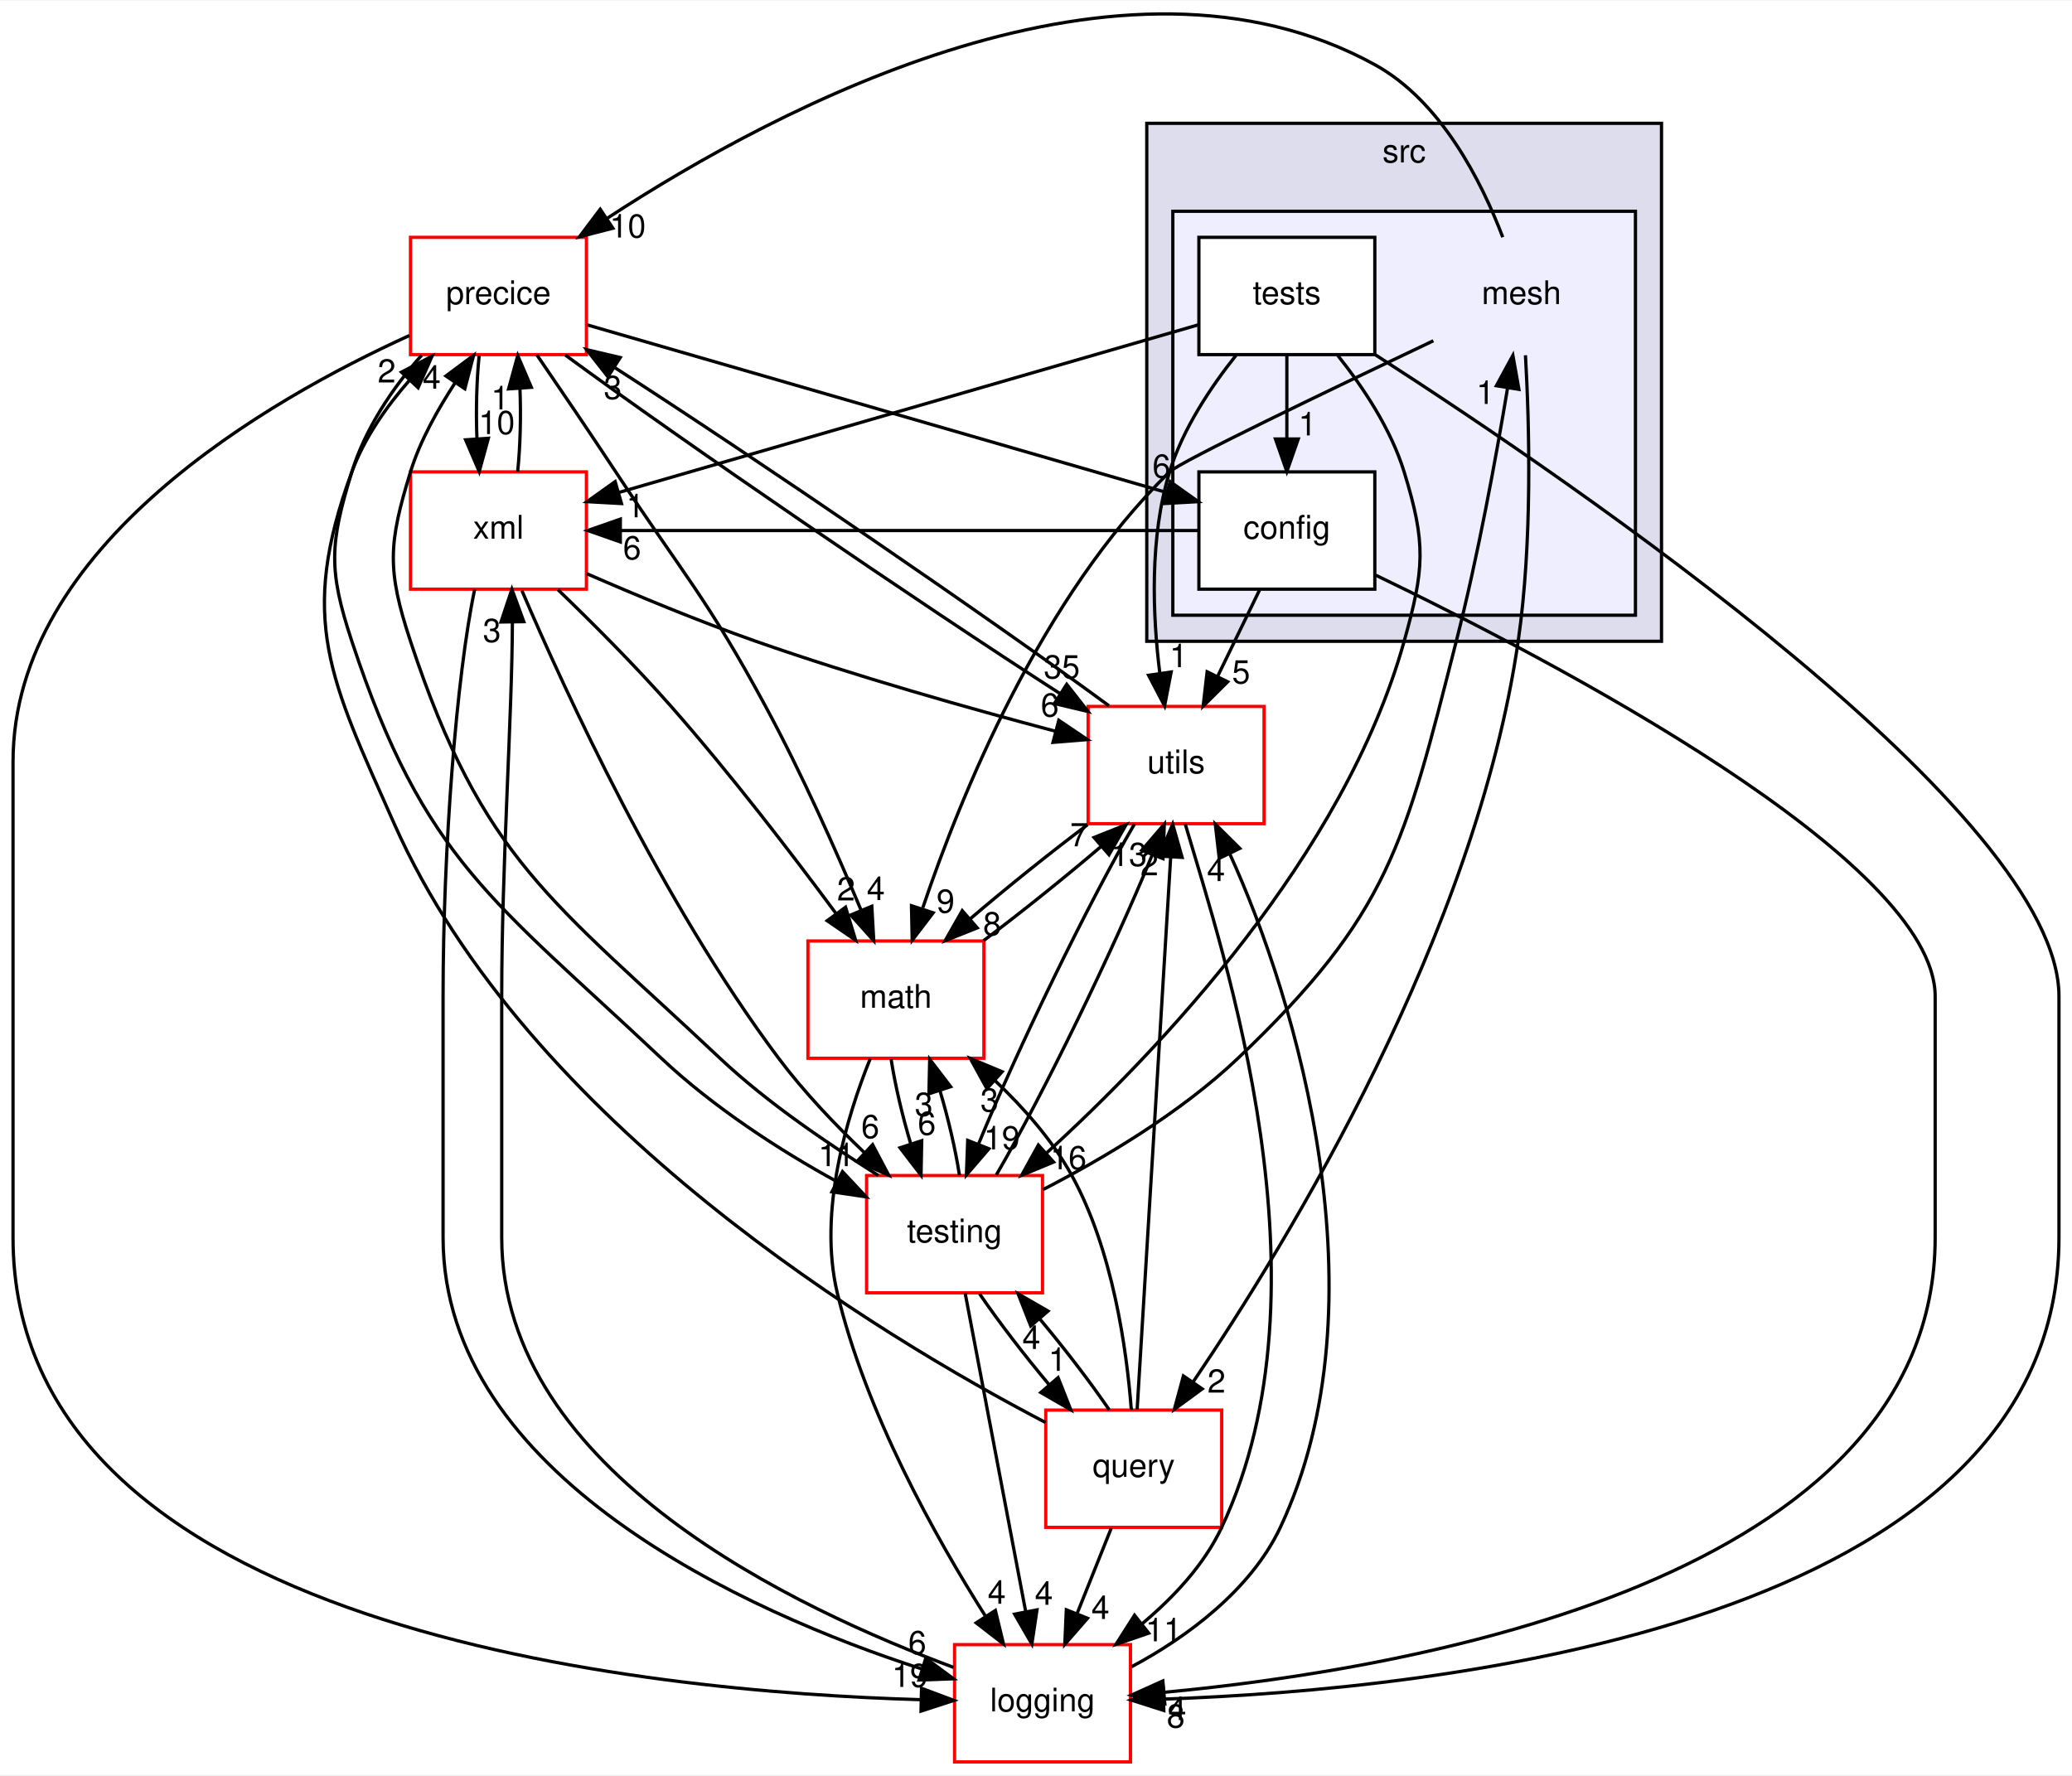
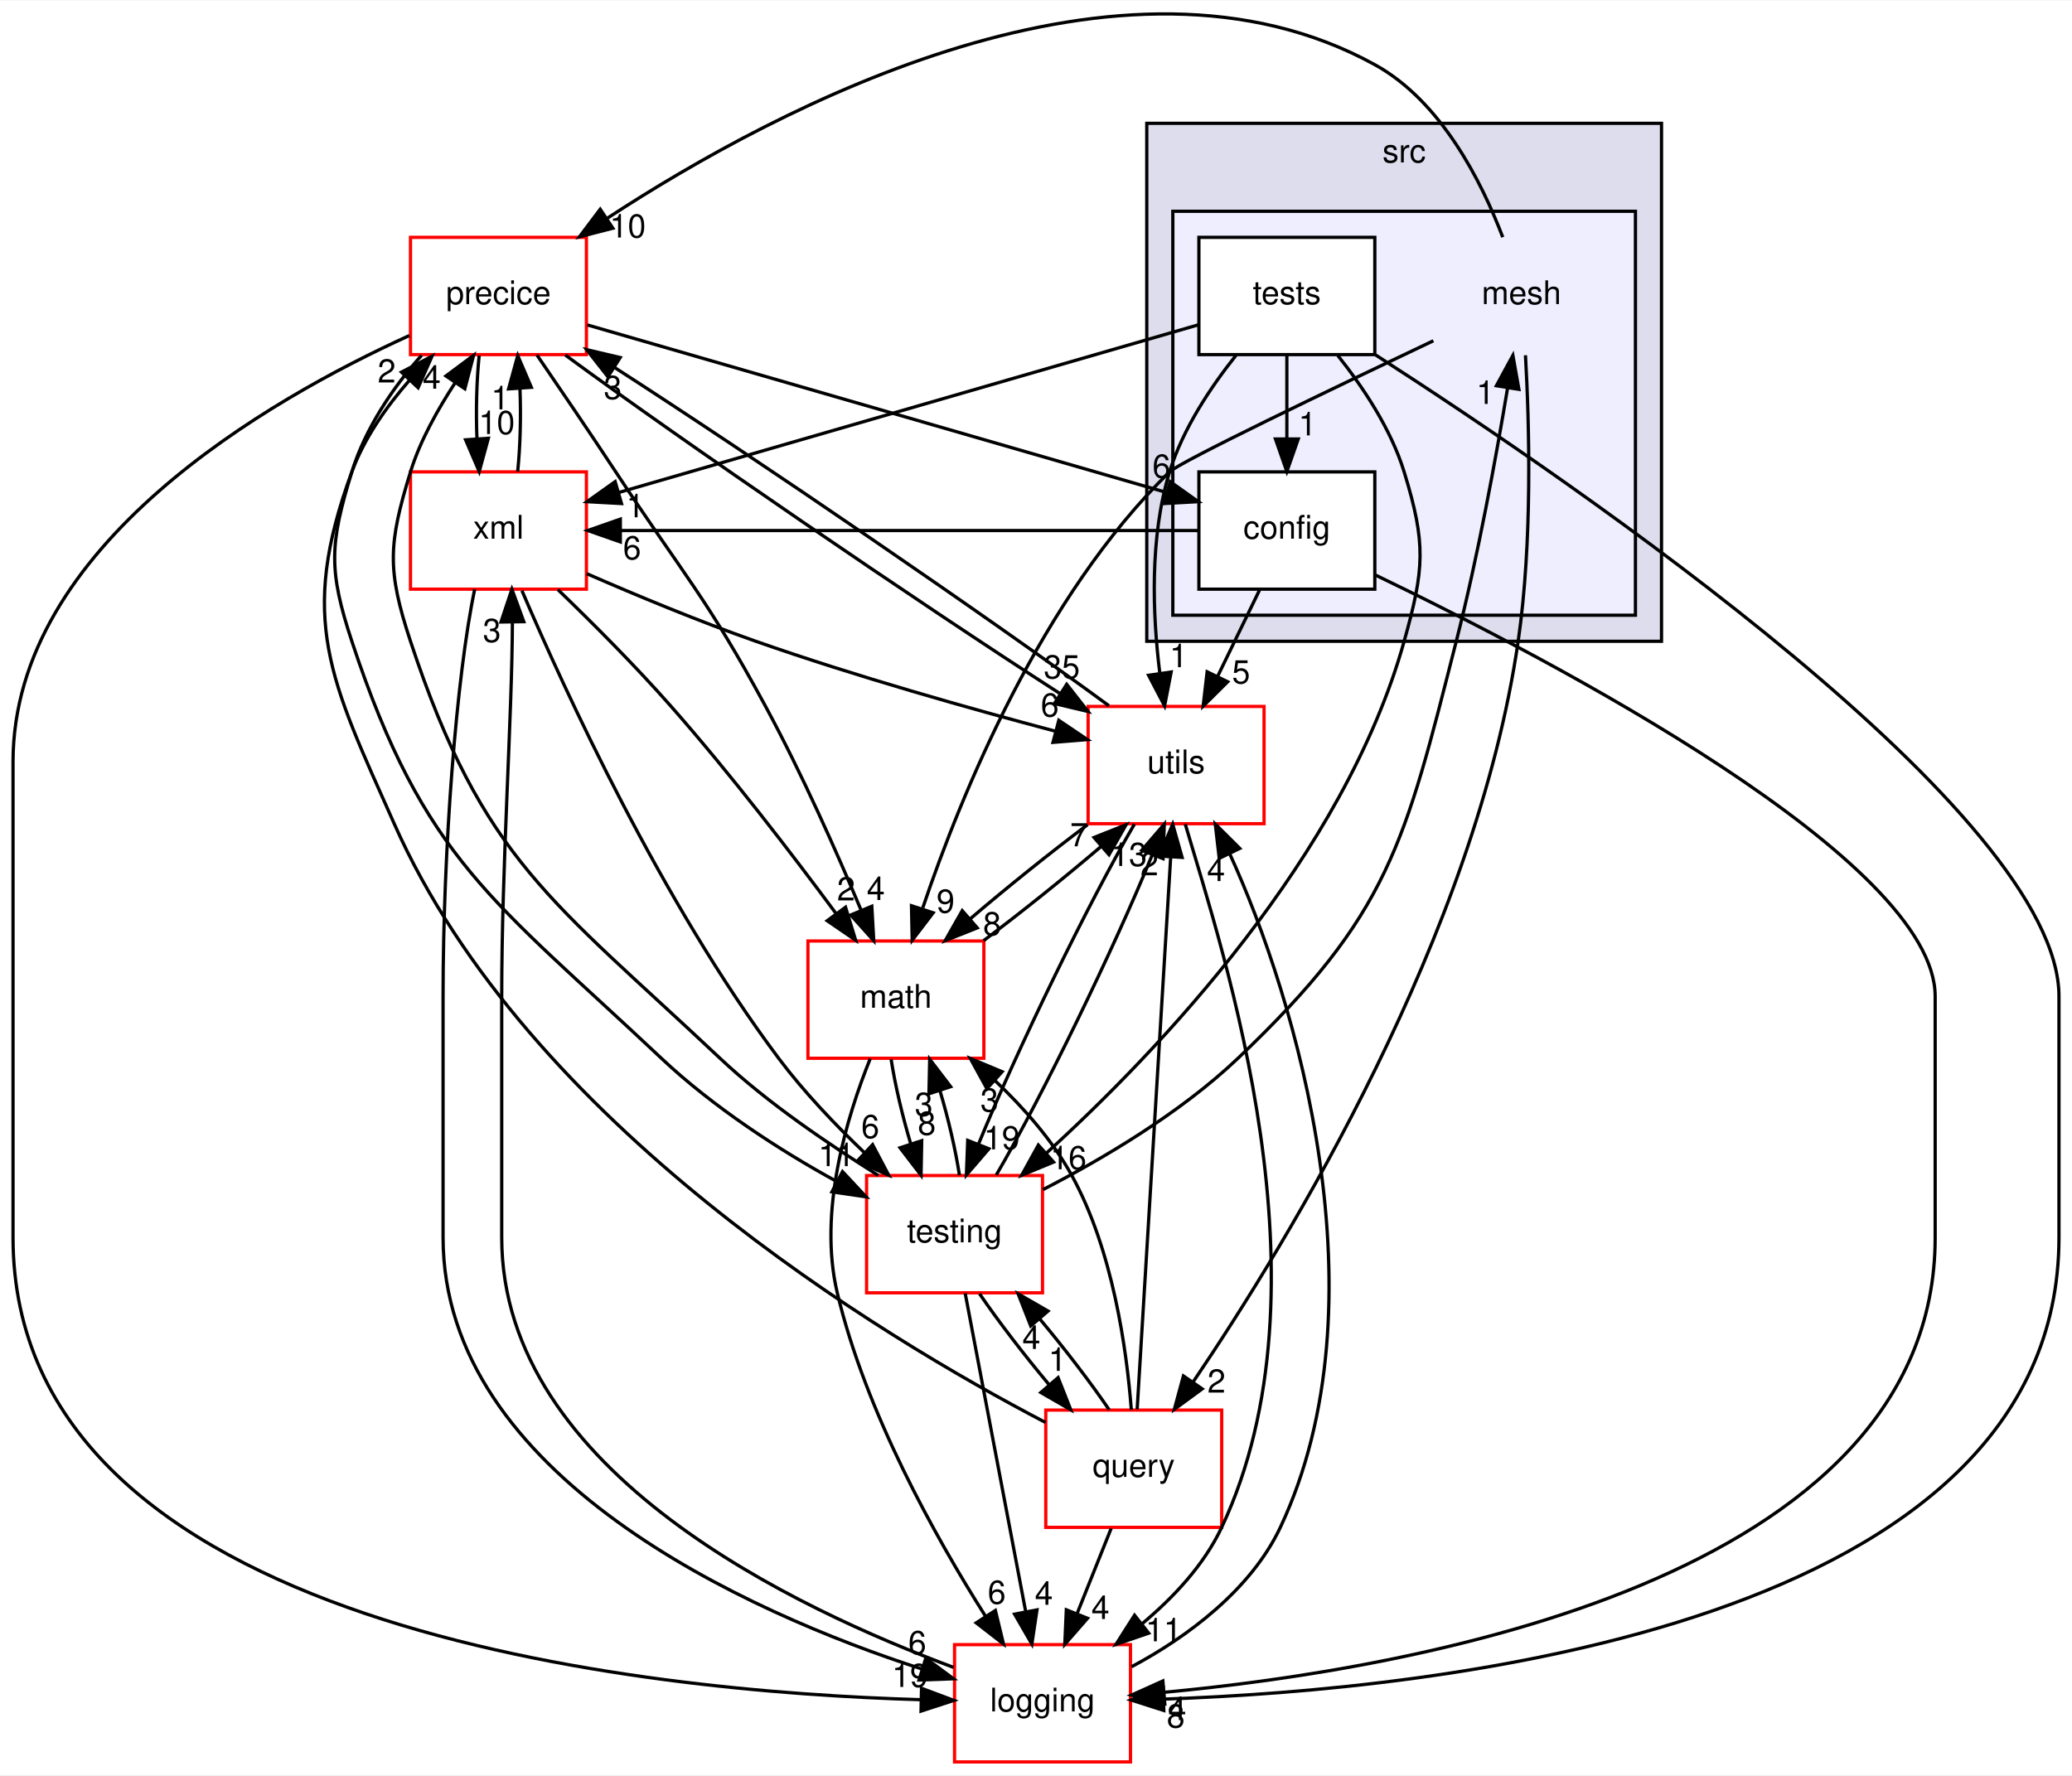
<svg xmlns="http://www.w3.org/2000/svg" xmlns:xlink="http://www.w3.org/1999/xlink" width="636pt" height="545pt" viewBox="0.00 0.00 636.00 544.71">
  <g id="graph0" class="graph" transform="scale(1 1) rotate(0) translate(4 540.71)">
    <polygon fill="white" stroke="transparent" points="-4,4 -4,-540.71 632,-540.71 632,4 -4,4" />
    <g id="clust1" class="cluster">
      <g id="a_clust1">
        <a xlink:href="dir_68267d1309a1af8e8297ef4c3efbcdba.html" target="_top" xlink:title="src">
          <polygon fill="#ddddee" stroke="black" points="348,-344 348,-503 506,-503 506,-344 348,-344" />
          <text text-anchor="middle" x="427" y="-491" font-family="Helvetica,sans-Serif" font-size="10.00">src</text>
        </a>
      </g>
    </g>
    <g id="clust2" class="cluster">
      <g id="a_clust2">
        <a xlink:href="dir_7be0d8c199b9408ae01f5d77515b8def.html" target="_top">
          <polygon fill="#eeeeff" stroke="black" points="356,-352 356,-476 498,-476 498,-352 356,-352" />
        </a>
      </g>
    </g>
    <g id="node1" class="node">
      <text text-anchor="middle" x="463" y="-447.5" font-family="Helvetica,sans-Serif" font-size="10.00">mesh</text>
    </g>
    <g id="node5" class="node">
      <g id="a_node5">
        <a xlink:href="dir_230430f095e3ee25a5bb78a8d9c88b94.html" target="_top" xlink:title="precice">
          <polygon fill="white" stroke="red" points="176,-468 122,-468 122,-432 176,-432 176,-468" />
          <text text-anchor="middle" x="149" y="-447.5" font-family="Helvetica,sans-Serif" font-size="10.00">precice</text>
        </a>
      </g>
    </g>
    <g id="edge1" class="edge">
      <path fill="none" stroke="black" d="M457.27,-468.04C450.77,-485.14 438.33,-509.82 418,-521 340.19,-563.81 235.39,-508.5 182.51,-473.93" />
      <polygon fill="black" stroke="black" points="184.12,-470.8 173.86,-468.16 180.24,-476.63 184.12,-470.8" />
      <g id="a_edge1-headlabel">
        <a xlink:href="dir_000023_000025.html" target="_top" xlink:title="10">
          <text text-anchor="middle" x="188.69" y="-467.94" font-family="Helvetica,sans-Serif" font-size="10.00">10</text>
        </a>
      </g>
    </g>
    <g id="node6" class="node">
      <g id="a_node6">
        <a xlink:href="dir_ae9a93452e2a84339148a16bcf2eb561.html" target="_top" xlink:title="math">
          <polygon fill="white" stroke="red" points="298,-252 244,-252 244,-216 298,-216 298,-252" />
          <text text-anchor="middle" x="271" y="-231.5" font-family="Helvetica,sans-Serif" font-size="10.00">math</text>
        </a>
      </g>
    </g>
    <g id="edge2" class="edge">
      <path fill="none" stroke="black" d="M435.97,-436.25C405.03,-421.59 358.19,-399.11 355,-396 315.73,-357.69 291.04,-297.08 279.25,-262.18" />
      <polygon fill="black" stroke="black" points="282.43,-260.65 276,-252.23 275.78,-262.82 282.43,-260.65" />
      <g id="a_edge2-headlabel">
        <a xlink:href="dir_000023_000047.html" target="_top" xlink:title="9">
          <text text-anchor="middle" x="286.24" y="-260.69" font-family="Helvetica,sans-Serif" font-size="10.00">9</text>
        </a>
      </g>
    </g>
    <g id="node7" class="node">
      <g id="a_node7">
        <a xlink:href="dir_cc12abc95cb54c18d5c8d7ca0d3d5af5.html" target="_top" xlink:title="query">
          <polygon fill="white" stroke="red" points="371,-108 317,-108 317,-72 371,-72 371,-108" />
          <text text-anchor="middle" x="344" y="-87.5" font-family="Helvetica,sans-Serif" font-size="10.00">query</text>
        </a>
      </g>
    </g>
    <g id="edge3" class="edge">
      <path fill="none" stroke="black" d="M464.24,-431.8C465.43,-410.91 466.44,-374.67 462,-344 448.99,-254.25 391.96,-160.54 362.21,-116.61" />
      <polygon fill="black" stroke="black" points="365.02,-114.51 356.47,-108.25 359.25,-118.48 365.02,-114.51" />
      <g id="a_edge3-headlabel">
        <a xlink:href="dir_000023_000053.html" target="_top" xlink:title="2">
          <text text-anchor="middle" x="369.4" y="-113.37" font-family="Helvetica,sans-Serif" font-size="10.00">2</text>
        </a>
      </g>
    </g>
    <g id="node2" class="node">
      <g id="a_node2">
        <a xlink:href="dir_b32a0cd14f9ed55feb91267026223a7f.html" target="_top" xlink:title="config">
          <polygon fill="white" stroke="black" points="418,-396 364,-396 364,-360 418,-360 418,-396" />
          <text text-anchor="middle" x="391" y="-375.5" font-family="Helvetica,sans-Serif" font-size="10.00">config</text>
        </a>
      </g>
    </g>
    <g id="node4" class="node">
      <g id="a_node4">
        <a xlink:href="dir_c43b215a2ade73e6562bd37d8a11c12a.html" target="_top" xlink:title="xml">
          <polygon fill="white" stroke="red" points="176,-396 122,-396 122,-360 176,-360 176,-396" />
          <text text-anchor="middle" x="149" y="-375.5" font-family="Helvetica,sans-Serif" font-size="10.00">xml</text>
        </a>
      </g>
    </g>
    <g id="edge28" class="edge">
      <path fill="none" stroke="black" d="M363.76,-378C304.72,-378 245.69,-378 186.66,-378" />
      <polygon fill="black" stroke="black" points="186.41,-374.5 176.41,-378 186.41,-381.5 186.41,-374.5" />
      <g id="a_edge28-headlabel">
        <a xlink:href="dir_000049_000060.html" target="_top" xlink:title="6">
          <text text-anchor="middle" x="190.01" y="-369.16" font-family="Helvetica,sans-Serif" font-size="10.00">6</text>
        </a>
      </g>
    </g>
    <g id="node9" class="node">
      <g id="a_node9">
        <a xlink:href="dir_b3320b59a4aa4a7431bc8488b87009bf.html" target="_top" xlink:title="logging">
          <polygon fill="white" stroke="red" points="343,-36 289,-36 289,0 343,0 343,-36" />
          <text text-anchor="middle" x="316" y="-15.5" font-family="Helvetica,sans-Serif" font-size="10.00">logging</text>
        </a>
      </g>
    </g>
    <g id="edge29" class="edge">
      <path fill="none" stroke="black" d="M418.25,-364.31C472.75,-338.05 590,-276.7 590,-235 590,-235 590,-235 590,-161 590,-55.59 428.16,-28.33 353.24,-21.36" />
      <polygon fill="black" stroke="black" points="353.54,-17.87 343.27,-20.5 352.94,-24.85 353.54,-17.87" />
      <g id="a_edge29-headlabel">
        <a xlink:href="dir_000049_000040.html" target="_top" xlink:title="4">
          <text text-anchor="middle" x="357.36" y="-12.85" font-family="Helvetica,sans-Serif" font-size="10.00">4</text>
        </a>
      </g>
    </g>
    <g id="node10" class="node">
      <g id="a_node10">
        <a xlink:href="dir_313caf1132e152dd9b58bea13a4052ca.html" target="_top" xlink:title="utils">
          <polygon fill="white" stroke="red" points="384,-324 330,-324 330,-288 384,-288 384,-324" />
          <text text-anchor="middle" x="357" y="-303.5" font-family="Helvetica,sans-Serif" font-size="10.00">utils</text>
        </a>
      </g>
    </g>
    <g id="edge30" class="edge">
      <path fill="none" stroke="black" d="M382.6,-359.7C378.73,-351.73 374.05,-342.1 369.76,-333.26" />
      <polygon fill="black" stroke="black" points="372.83,-331.57 365.31,-324.1 366.53,-334.63 372.83,-331.57" />
      <g id="a_edge30-headlabel">
        <a xlink:href="dir_000049_000058.html" target="_top" xlink:title="5">
          <text text-anchor="middle" x="376.95" y="-331.06" font-family="Helvetica,sans-Serif" font-size="10.00">5</text>
        </a>
      </g>
    </g>
    <g id="node3" class="node">
      <g id="a_node3">
        <a xlink:href="dir_0e4b0aca39e38dbe1a3f6d3ba0954a28.html" target="_top" xlink:title="tests">
          <polygon fill="white" stroke="black" points="418,-468 364,-468 364,-432 418,-432 418,-468" />
          <text text-anchor="middle" x="391" y="-447.5" font-family="Helvetica,sans-Serif" font-size="10.00">tests</text>
        </a>
      </g>
    </g>
    <g id="edge5" class="edge">
      <path fill="none" stroke="black" d="M391,-431.7C391,-423.98 391,-414.71 391,-406.11" />
      <polygon fill="black" stroke="black" points="394.5,-406.1 391,-396.1 387.5,-406.1 394.5,-406.1" />
      <g id="a_edge5-headlabel">
        <a xlink:href="dir_000050_000049.html" target="_top" xlink:title="1">
          <text text-anchor="middle" x="397.34" y="-407.2" font-family="Helvetica,sans-Serif" font-size="10.00">1</text>
        </a>
      </g>
    </g>
    <g id="edge4" class="edge">
      <path fill="none" stroke="black" d="M363.71,-441.11C320.2,-428.52 235.05,-403.89 186.07,-389.72" />
      <polygon fill="black" stroke="black" points="186.77,-386.28 176.19,-386.86 184.82,-393.01 186.77,-386.28" />
      <g id="a_edge4-headlabel">
        <a xlink:href="dir_000050_000060.html" target="_top" xlink:title="1">
          <text text-anchor="middle" x="191.01" y="-382.05" font-family="Helvetica,sans-Serif" font-size="10.00">1</text>
        </a>
      </g>
    </g>
    <g id="node8" class="node">
      <g id="a_node8">
        <a xlink:href="dir_3513c77e68d0de165c8b48f945306dcb.html" target="_top" xlink:title="testing">
          <polygon fill="white" stroke="red" points="316,-180 262,-180 262,-144 316,-144 316,-180" />
          <text text-anchor="middle" x="289" y="-159.5" font-family="Helvetica,sans-Serif" font-size="10.00">testing</text>
        </a>
      </g>
    </g>
    <g id="edge6" class="edge">
      <path fill="none" stroke="black" d="M406.61,-431.77C414.37,-422.03 422.95,-409.18 427,-396 433.79,-373.91 433.23,-366.26 427,-344 408.54,-278.02 351.78,-218.39 317.07,-186.77" />
      <polygon fill="black" stroke="black" points="319.39,-184.14 309.6,-180.09 314.72,-189.36 319.39,-184.14" />
      <g id="a_edge6-headlabel">
        <a xlink:href="dir_000050_000037.html" target="_top" xlink:title="16">
          <text text-anchor="middle" x="323.96" y="-181.93" font-family="Helvetica,sans-Serif" font-size="10.00">16</text>
        </a>
      </g>
    </g>
    <g id="edge7" class="edge">
      <path fill="none" stroke="black" d="M418.19,-431.93C480.44,-391.86 628,-290.99 628,-235 628,-235 628,-235 628,-161 628,-41.56 436.23,-22.12 353.38,-19.29" />
      <polygon fill="black" stroke="black" points="353.23,-15.79 343.14,-19.01 353.04,-22.79 353.23,-15.79" />
      <g id="a_edge7-headlabel">
        <a xlink:href="dir_000050_000040.html" target="_top" xlink:title="8">
          <text text-anchor="middle" x="356.91" y="-10.55" font-family="Helvetica,sans-Serif" font-size="10.00">8</text>
        </a>
      </g>
    </g>
    <g id="edge8" class="edge">
      <path fill="none" stroke="black" d="M375.39,-431.77C367.63,-422.03 359.05,-409.18 355,-396 348.84,-375.97 349.77,-352.18 352,-334.24" />
      <polygon fill="black" stroke="black" points="355.49,-334.57 353.47,-324.17 348.56,-333.56 355.49,-334.57" />
      <g id="a_edge8-headlabel">
        <a xlink:href="dir_000050_000058.html" target="_top" xlink:title="1">
          <text text-anchor="middle" x="357.78" y="-336.04" font-family="Helvetica,sans-Serif" font-size="10.00">1</text>
        </a>
      </g>
    </g>
    <g id="edge9" class="edge">
      <path fill="none" stroke="black" d="M154.9,-396.1C155.7,-403.79 155.94,-413.05 155.6,-421.67" />
      <polygon fill="black" stroke="black" points="152.11,-421.48 154.92,-431.7 159.09,-421.96 152.11,-421.48" />
      <g id="a_edge9-headlabel">
        <a xlink:href="dir_000060_000025.html" target="_top" xlink:title="1">
          <text text-anchor="middle" x="149.52" y="-415.2" font-family="Helvetica,sans-Serif" font-size="10.00">1</text>
        </a>
      </g>
    </g>
    <g id="edge10" class="edge">
      <path fill="none" stroke="black" d="M167.24,-359.87C177.74,-349.75 190.99,-336.5 202,-324 220.11,-303.45 239.06,-278.75 252.51,-260.58" />
      <polygon fill="black" stroke="black" points="255.54,-262.37 258.64,-252.24 249.9,-258.22 255.54,-262.37" />
      <g id="a_edge10-headlabel">
        <a xlink:href="dir_000060_000047.html" target="_top" xlink:title="2">
          <text text-anchor="middle" x="255.7" y="-264.45" font-family="Helvetica,sans-Serif" font-size="10.00">2</text>
        </a>
      </g>
    </g>
    <g id="edge11" class="edge">
      <path fill="none" stroke="black" d="M156.21,-359.54C169.34,-328.85 199.1,-263.94 235,-216 242.69,-205.73 252.37,-195.58 261.4,-186.96" />
      <polygon fill="black" stroke="black" points="263.84,-189.48 268.78,-180.11 259.07,-184.35 263.84,-189.48" />
      <g id="a_edge11-headlabel">
        <a xlink:href="dir_000060_000037.html" target="_top" xlink:title="6">
          <text text-anchor="middle" x="263.14" y="-191.5" font-family="Helvetica,sans-Serif" font-size="10.00">6</text>
        </a>
      </g>
    </g>
    <g id="edge12" class="edge">
      <path fill="none" stroke="black" d="M141.71,-359.97C136.09,-333.33 132,-280.19 132,-235 132,-235 132,-235 132,-161 132,-87.89 225.25,-45.85 279.11,-28.48" />
      <polygon fill="black" stroke="black" points="280.16,-31.82 288.68,-25.52 278.09,-25.13 280.16,-31.82" />
      <g id="a_edge12-headlabel">
        <a xlink:href="dir_000060_000040.html" target="_top" xlink:title="6">
          <text text-anchor="middle" x="277.56" y="-33.09" font-family="Helvetica,sans-Serif" font-size="10.00">6</text>
        </a>
      </g>
    </g>
    <g id="edge13" class="edge">
      <path fill="none" stroke="black" d="M176.12,-364.75C191.22,-358.16 210.47,-350.15 228,-344 258.57,-333.27 293.99,-323.28 319.97,-316.39" />
      <polygon fill="black" stroke="black" points="321,-319.74 329.78,-313.82 319.22,-312.97 321,-319.74" />
      <g id="a_edge13-headlabel">
        <a xlink:href="dir_000060_000058.html" target="_top" xlink:title="6">
          <text text-anchor="middle" x="318.24" y="-320.9" font-family="Helvetica,sans-Serif" font-size="10.00">6</text>
        </a>
      </g>
    </g>
    <g id="edge16" class="edge">
      <path fill="none" stroke="black" d="M176.29,-441.11C219.8,-428.52 304.95,-403.89 353.93,-389.72" />
      <polygon fill="black" stroke="black" points="355.18,-393.01 363.81,-386.86 353.23,-386.28 355.18,-393.01" />
      <g id="a_edge16-headlabel">
        <a xlink:href="dir_000025_000049.html" target="_top" xlink:title="6">
          <text text-anchor="middle" x="352.51" y="-394.23" font-family="Helvetica,sans-Serif" font-size="10.00">6</text>
        </a>
      </g>
    </g>
    <g id="edge14" class="edge">
      <path fill="none" stroke="black" d="M143.08,-431.7C142.29,-423.98 142.06,-414.71 142.4,-406.11" />
      <polygon fill="black" stroke="black" points="145.9,-406.32 143.1,-396.1 138.92,-405.84 145.9,-406.32" />
      <g id="a_edge14-headlabel">
        <a xlink:href="dir_000025_000060.html" target="_top" xlink:title="10">
          <text text-anchor="middle" x="148.48" y="-407.61" font-family="Helvetica,sans-Serif" font-size="10.00">10</text>
        </a>
      </g>
    </g>
    <g id="edge15" class="edge">
      <path fill="none" stroke="black" d="M160.8,-431.9C167.88,-421.55 177.04,-408.07 185,-396 205.89,-364.29 212.95,-357.41 231,-324 242.08,-303.5 252.8,-279.34 260.35,-261.37" />
      <polygon fill="black" stroke="black" points="263.6,-262.66 264.2,-252.09 257.13,-259.98 263.6,-262.66" />
      <g id="a_edge15-headlabel">
        <a xlink:href="dir_000025_000047.html" target="_top" xlink:title="4">
          <text text-anchor="middle" x="264.84" y="-264.57" font-family="Helvetica,sans-Serif" font-size="10.00">4</text>
        </a>
      </g>
    </g>
    <g id="edge17" class="edge">
      <path fill="none" stroke="black" d="M125.41,-431.77C116.63,-422.03 108.05,-409.18 104,-396 97.21,-373.91 96.75,-365.94 104,-344 126.23,-276.73 147.45,-264.59 199,-216 214.83,-201.08 235.36,-187.7 252.95,-178.11" />
      <polygon fill="black" stroke="black" points="254.61,-181.2 261.84,-173.46 251.36,-175 254.61,-181.2" />
      <g id="a_edge17-headlabel">
        <a xlink:href="dir_000025_000037.html" target="_top" xlink:title="11">
          <text text-anchor="middle" x="252.74" y="-182.88" font-family="Helvetica,sans-Serif" font-size="10.00">11</text>
        </a>
      </g>
    </g>
    <g id="edge18" class="edge">
      <path fill="none" stroke="black" d="M121.67,-437.86C78.66,-418.31 0,-373.47 0,-307 0,-307 0,-307 0,-161 0,-40.02 195.09,-21.49 278.69,-19.1" />
      <polygon fill="black" stroke="black" points="278.86,-22.6 288.78,-18.88 278.71,-15.6 278.86,-22.6" />
      <g id="a_edge18-headlabel">
        <a xlink:href="dir_000025_000040.html" target="_top" xlink:title="19">
          <text text-anchor="middle" x="275.33" y="-23.02" font-family="Helvetica,sans-Serif" font-size="10.00">19</text>
        </a>
      </g>
    </g>
    <g id="edge19" class="edge">
      <path fill="none" stroke="black" d="M169.51,-431.87C204.96,-405.79 277.52,-356.16 321.34,-327.96" />
      <polygon fill="black" stroke="black" points="323.42,-330.79 329.96,-322.45 319.65,-324.89 323.42,-330.79" />
      <g id="a_edge19-headlabel">
        <a xlink:href="dir_000025_000058.html" target="_top" xlink:title="35">
          <text text-anchor="middle" x="321.92" y="-332.61" font-family="Helvetica,sans-Serif" font-size="10.00">35</text>
        </a>
      </g>
    </g>
    <g id="edge20" class="edge">
      <path fill="none" stroke="black" d="M269.53,-215.7C270.73,-207.9 272.93,-198.51 275.52,-189.83" />
      <polygon fill="black" stroke="black" points="278.92,-190.7 278.71,-180.1 272.26,-188.52 278.92,-190.7" />
      <g id="a_edge20-headlabel">
-         <a xlink:href="dir_000047_000037.html" target="_top" xlink:title="6">
-           <text text-anchor="middle" x="280.49" y="-192.5" font-family="Helvetica,sans-Serif" font-size="10.00">6</text>
+         <a xlink:href="dir_000047_000037.html" target="_top" xlink:title="8">
+           <text text-anchor="middle" x="280.49" y="-192.5" font-family="Helvetica,sans-Serif" font-size="10.00">8</text>
        </a>
      </g>
    </g>
    <g id="edge21" class="edge">
      <path fill="none" stroke="black" d="M263.11,-215.86C255.87,-197.89 247.09,-168.85 253,-144 261.72,-107.31 283.02,-69.17 298.44,-44.82" />
      <polygon fill="black" stroke="black" points="301.53,-46.49 304.02,-36.2 295.65,-42.69 301.53,-46.49" />
      <g id="a_edge21-headlabel">
-         <a xlink:href="dir_000047_000040.html" target="_top" xlink:title="4">
-           <text text-anchor="middle" x="301.96" y="-48.55" font-family="Helvetica,sans-Serif" font-size="10.00">4</text>
+         <a xlink:href="dir_000047_000040.html" target="_top" xlink:title="6">
+           <text text-anchor="middle" x="301.96" y="-48.55" font-family="Helvetica,sans-Serif" font-size="10.00">6</text>
        </a>
      </g>
    </g>
    <g id="edge22" class="edge">
      <path fill="none" stroke="black" d="M297.91,-252.1C309.51,-260.8 322.86,-271.52 334,-281.03" />
      <polygon fill="black" stroke="black" points="331.82,-283.77 341.66,-287.7 336.41,-278.49 331.82,-283.77" />
      <g id="a_edge22-headlabel">
        <a xlink:href="dir_000047_000058.html" target="_top" xlink:title="7">
          <text text-anchor="middle" x="327.24" y="-281.06" font-family="Helvetica,sans-Serif" font-size="10.00">7</text>
        </a>
      </g>
    </g>
    <g id="edge23" class="edge">
      <path fill="none" stroke="black" d="M316.94,-104.19C266.12,-130.72 157.84,-195.94 117,-288 97.39,-332.19 87.33,-350.62 104,-396 107.78,-406.3 114.56,-415.98 121.72,-424.16" />
      <polygon fill="black" stroke="black" points="119.23,-426.62 128.62,-431.53 124.34,-421.84 119.23,-426.62" />
      <g id="a_edge23-headlabel">
        <a xlink:href="dir_000053_000025.html" target="_top" xlink:title="2">
          <text text-anchor="middle" x="114.7" y="-423.44" font-family="Helvetica,sans-Serif" font-size="10.00">2</text>
        </a>
      </g>
    </g>
    <g id="edge24" class="edge">
      <path fill="none" stroke="black" d="M343.26,-108.08C341.82,-126.79 337.56,-157.15 325,-180 319.08,-190.77 310.27,-200.75 301.48,-209.08" />
      <polygon fill="black" stroke="black" points="298.93,-206.66 293.83,-215.95 303.6,-211.87 298.93,-206.66" />
      <g id="a_edge24-headlabel">
        <a xlink:href="dir_000053_000047.html" target="_top" xlink:title="3">
          <text text-anchor="middle" x="299.71" y="-199.65" font-family="Helvetica,sans-Serif" font-size="10.00">3</text>
        </a>
      </g>
    </g>
    <g id="edge25" class="edge">
      <path fill="none" stroke="black" d="M336.46,-108.1C330.76,-116.47 322.93,-126.69 315.21,-135.92" />
      <polygon fill="black" stroke="black" points="312.38,-133.84 308.51,-143.7 317.69,-138.4 312.38,-133.84" />
      <g id="a_edge25-headlabel">
        <a xlink:href="dir_000053_000037.html" target="_top" xlink:title="4">
          <text text-anchor="middle" x="312.58" y="-126.76" font-family="Helvetica,sans-Serif" font-size="10.00">4</text>
        </a>
      </g>
    </g>
    <g id="edge26" class="edge">
      <path fill="none" stroke="black" d="M337.08,-71.7C333.93,-63.81 330.12,-54.3 326.62,-45.55" />
      <polygon fill="black" stroke="black" points="329.81,-44.09 322.84,-36.1 323.31,-46.69 329.81,-44.09" />
      <g id="a_edge26-headlabel">
        <a xlink:href="dir_000053_000040.html" target="_top" xlink:title="4">
          <text text-anchor="middle" x="333.78" y="-43.87" font-family="Helvetica,sans-Serif" font-size="10.00">4</text>
        </a>
      </g>
    </g>
    <g id="edge27" class="edge">
      <path fill="none" stroke="black" d="M345.05,-108.23C347.3,-145.32 352.63,-232.98 355.34,-277.71" />
      <polygon fill="black" stroke="black" points="351.86,-278.08 355.96,-287.85 358.85,-277.66 351.86,-278.08" />
      <g id="a_edge27-headlabel">
        <a xlink:href="dir_000053_000058.html" target="_top" xlink:title="2">
          <text text-anchor="middle" x="348.81" y="-272.16" font-family="Helvetica,sans-Serif" font-size="10.00">2</text>
        </a>
      </g>
    </g>
    <g id="edge31" class="edge">
      <path fill="none" stroke="black" d="M316.14,-175.68C334.41,-185.09 358.31,-199.18 376,-216 422.53,-260.25 427.14,-281.78 443,-344 449.67,-370.15 455.21,-400.48 458.76,-421.79" />
      <polygon fill="black" stroke="black" points="455.32,-422.45 460.38,-431.76 462.23,-421.33 455.32,-422.45" />
      <g id="a_edge31-headlabel">
        <a xlink:href="dir_000037_000023.html" target="_top" xlink:title="1">
          <text text-anchor="middle" x="451.94" y="-416.86" font-family="Helvetica,sans-Serif" font-size="10.00">1</text>
        </a>
      </g>
    </g>
    <g id="edge32" class="edge">
      <path fill="none" stroke="black" d="M265.58,-180.04C250.7,-189.45 231.8,-202.05 217,-216 165.45,-264.59 144.23,-276.73 122,-344 114.75,-365.94 115.21,-373.91 122,-396 124.98,-405.68 130.39,-415.18 135.73,-423.4" />
      <polygon fill="black" stroke="black" points="132.88,-425.44 141.37,-431.77 138.68,-421.52 132.88,-425.44" />
      <g id="a_edge32-headlabel">
        <a xlink:href="dir_000037_000025.html" target="_top" xlink:title="4">
          <text text-anchor="middle" x="128.51" y="-421.54" font-family="Helvetica,sans-Serif" font-size="10.00">4</text>
        </a>
      </g>
    </g>
    <g id="edge33" class="edge">
      <path fill="none" stroke="black" d="M290.5,-180.1C289.31,-187.88 287.13,-197.26 284.55,-205.95" />
      <polygon fill="black" stroke="black" points="281.14,-205.1 281.37,-215.7 287.8,-207.28 281.14,-205.1" />
      <g id="a_edge33-headlabel">
        <a xlink:href="dir_000037_000047.html" target="_top" xlink:title="3">
          <text text-anchor="middle" x="279.56" y="-198.31" font-family="Helvetica,sans-Serif" font-size="10.00">3</text>
        </a>
      </g>
    </g>
    <g id="edge34" class="edge">
      <path fill="none" stroke="black" d="M296.68,-143.7C302.41,-135.3 310.26,-125.07 317.97,-115.86" />
      <polygon fill="black" stroke="black" points="320.78,-117.96 324.67,-108.1 315.48,-113.39 320.78,-117.96" />
      <g id="a_edge34-headlabel">
        <a xlink:href="dir_000037_000053.html" target="_top" xlink:title="1">
          <text text-anchor="middle" x="320.59" y="-120.04" font-family="Helvetica,sans-Serif" font-size="10.00">1</text>
        </a>
      </g>
    </g>
    <g id="edge35" class="edge">
      <path fill="none" stroke="black" d="M292.26,-143.87C296.86,-119.67 305.31,-75.21 310.79,-46.39" />
      <polygon fill="black" stroke="black" points="314.3,-46.67 312.73,-36.19 307.43,-45.36 314.3,-46.67" />
      <g id="a_edge35-headlabel">
        <a xlink:href="dir_000037_000040.html" target="_top" xlink:title="4">
          <text text-anchor="middle" x="316.42" y="-48.23" font-family="Helvetica,sans-Serif" font-size="10.00">4</text>
        </a>
      </g>
    </g>
    <g id="edge36" class="edge">
      <path fill="none" stroke="black" d="M301.82,-180.19C316.11,-204.64 337.94,-249.67 349.68,-278.44" />
      <polygon fill="black" stroke="black" points="346.47,-279.84 353.38,-287.87 352.99,-277.28 346.47,-279.84" />
      <g id="a_edge36-headlabel">
        <a xlink:href="dir_000037_000058.html" target="_top" xlink:title="13">
          <text text-anchor="middle" x="342.52" y="-275.03" font-family="Helvetica,sans-Serif" font-size="10.00">13</text>
        </a>
      </g>
    </g>
    <g id="edge37" class="edge">
      <path fill="none" stroke="black" d="M288.69,-29.01C241.39,-46.69 150,-88.62 150,-161 150,-235 150,-235 150,-235 150,-275.07 153.21,-321.39 153.28,-349.95" />
      <polygon fill="black" stroke="black" points="149.78,-349.92 153.13,-359.97 156.78,-350.02 149.78,-349.92" />
      <g id="a_edge37-headlabel">
        <a xlink:href="dir_000040_000060.html" target="_top" xlink:title="3">
          <text text-anchor="middle" x="146.99" y="-343.78" font-family="Helvetica,sans-Serif" font-size="10.00">3</text>
        </a>
      </g>
    </g>
    <g id="edge38" class="edge">
      <path fill="none" stroke="black" d="M343.32,-29.21C360.21,-38.18 379.98,-52.81 389,-72 421.47,-141.05 393.95,-234.12 373.42,-278.86" />
      <polygon fill="black" stroke="black" points="370.25,-277.37 369.03,-287.89 376.55,-280.42 370.25,-277.37" />
      <g id="a_edge38-headlabel">
        <a xlink:href="dir_000040_000058.html" target="_top" xlink:title="4">
          <text text-anchor="middle" x="369.26" y="-270.4" font-family="Helvetica,sans-Serif" font-size="10.00">4</text>
        </a>
      </g>
    </g>
    <g id="edge39" class="edge">
      <path fill="none" stroke="black" d="M336.38,-324.21C300.89,-350.32 228.45,-399.86 184.67,-428.03" />
      <polygon fill="black" stroke="black" points="182.6,-425.2 176.06,-433.53 186.37,-431.1 182.6,-425.2" />
      <g id="a_edge39-headlabel">
        <a xlink:href="dir_000058_000025.html" target="_top" xlink:title="3">
          <text text-anchor="middle" x="184.1" y="-418.37" font-family="Helvetica,sans-Serif" font-size="10.00">3</text>
        </a>
      </g>
    </g>
    <g id="edge40" class="edge">
      <path fill="none" stroke="black" d="M329.83,-287.7C318.2,-278.97 304.85,-268.24 293.75,-258.75" />
      <polygon fill="black" stroke="black" points="295.96,-256.03 286.12,-252.1 291.36,-261.31 295.96,-256.03" />
      <g id="a_edge40-headlabel">
        <a xlink:href="dir_000058_000047.html" target="_top" xlink:title="8">
          <text text-anchor="middle" x="300.53" y="-253.75" font-family="Helvetica,sans-Serif" font-size="10.00">8</text>
        </a>
      </g>
    </g>
    <g id="edge41" class="edge">
      <path fill="none" stroke="black" d="M344.21,-287.87C329.94,-263.46 308.1,-218.43 296.35,-189.64" />
      <polygon fill="black" stroke="black" points="299.55,-188.22 292.64,-180.19 293.04,-190.78 299.55,-188.22" />
      <g id="a_edge41-headlabel">
        <a xlink:href="dir_000058_000037.html" target="_top" xlink:title="19">
          <text text-anchor="middle" x="303.51" y="-188.03" font-family="Helvetica,sans-Serif" font-size="10.00">19</text>
        </a>
      </g>
    </g>
    <g id="edge42" class="edge">
      <path fill="none" stroke="black" d="M359.81,-287.89C371.59,-247.91 405.85,-146.12 371,-72 365.53,-60.37 356.12,-50.42 346.55,-42.39" />
      <polygon fill="black" stroke="black" points="348.59,-39.53 338.56,-36.09 344.25,-45.03 348.59,-39.53" />
      <g id="a_edge42-headlabel">
        <a xlink:href="dir_000058_000040.html" target="_top" xlink:title="11">
          <text text-anchor="middle" x="353.17" y="-37.02" font-family="Helvetica,sans-Serif" font-size="10.00">11</text>
        </a>
      </g>
    </g>
  </g>
</svg>
